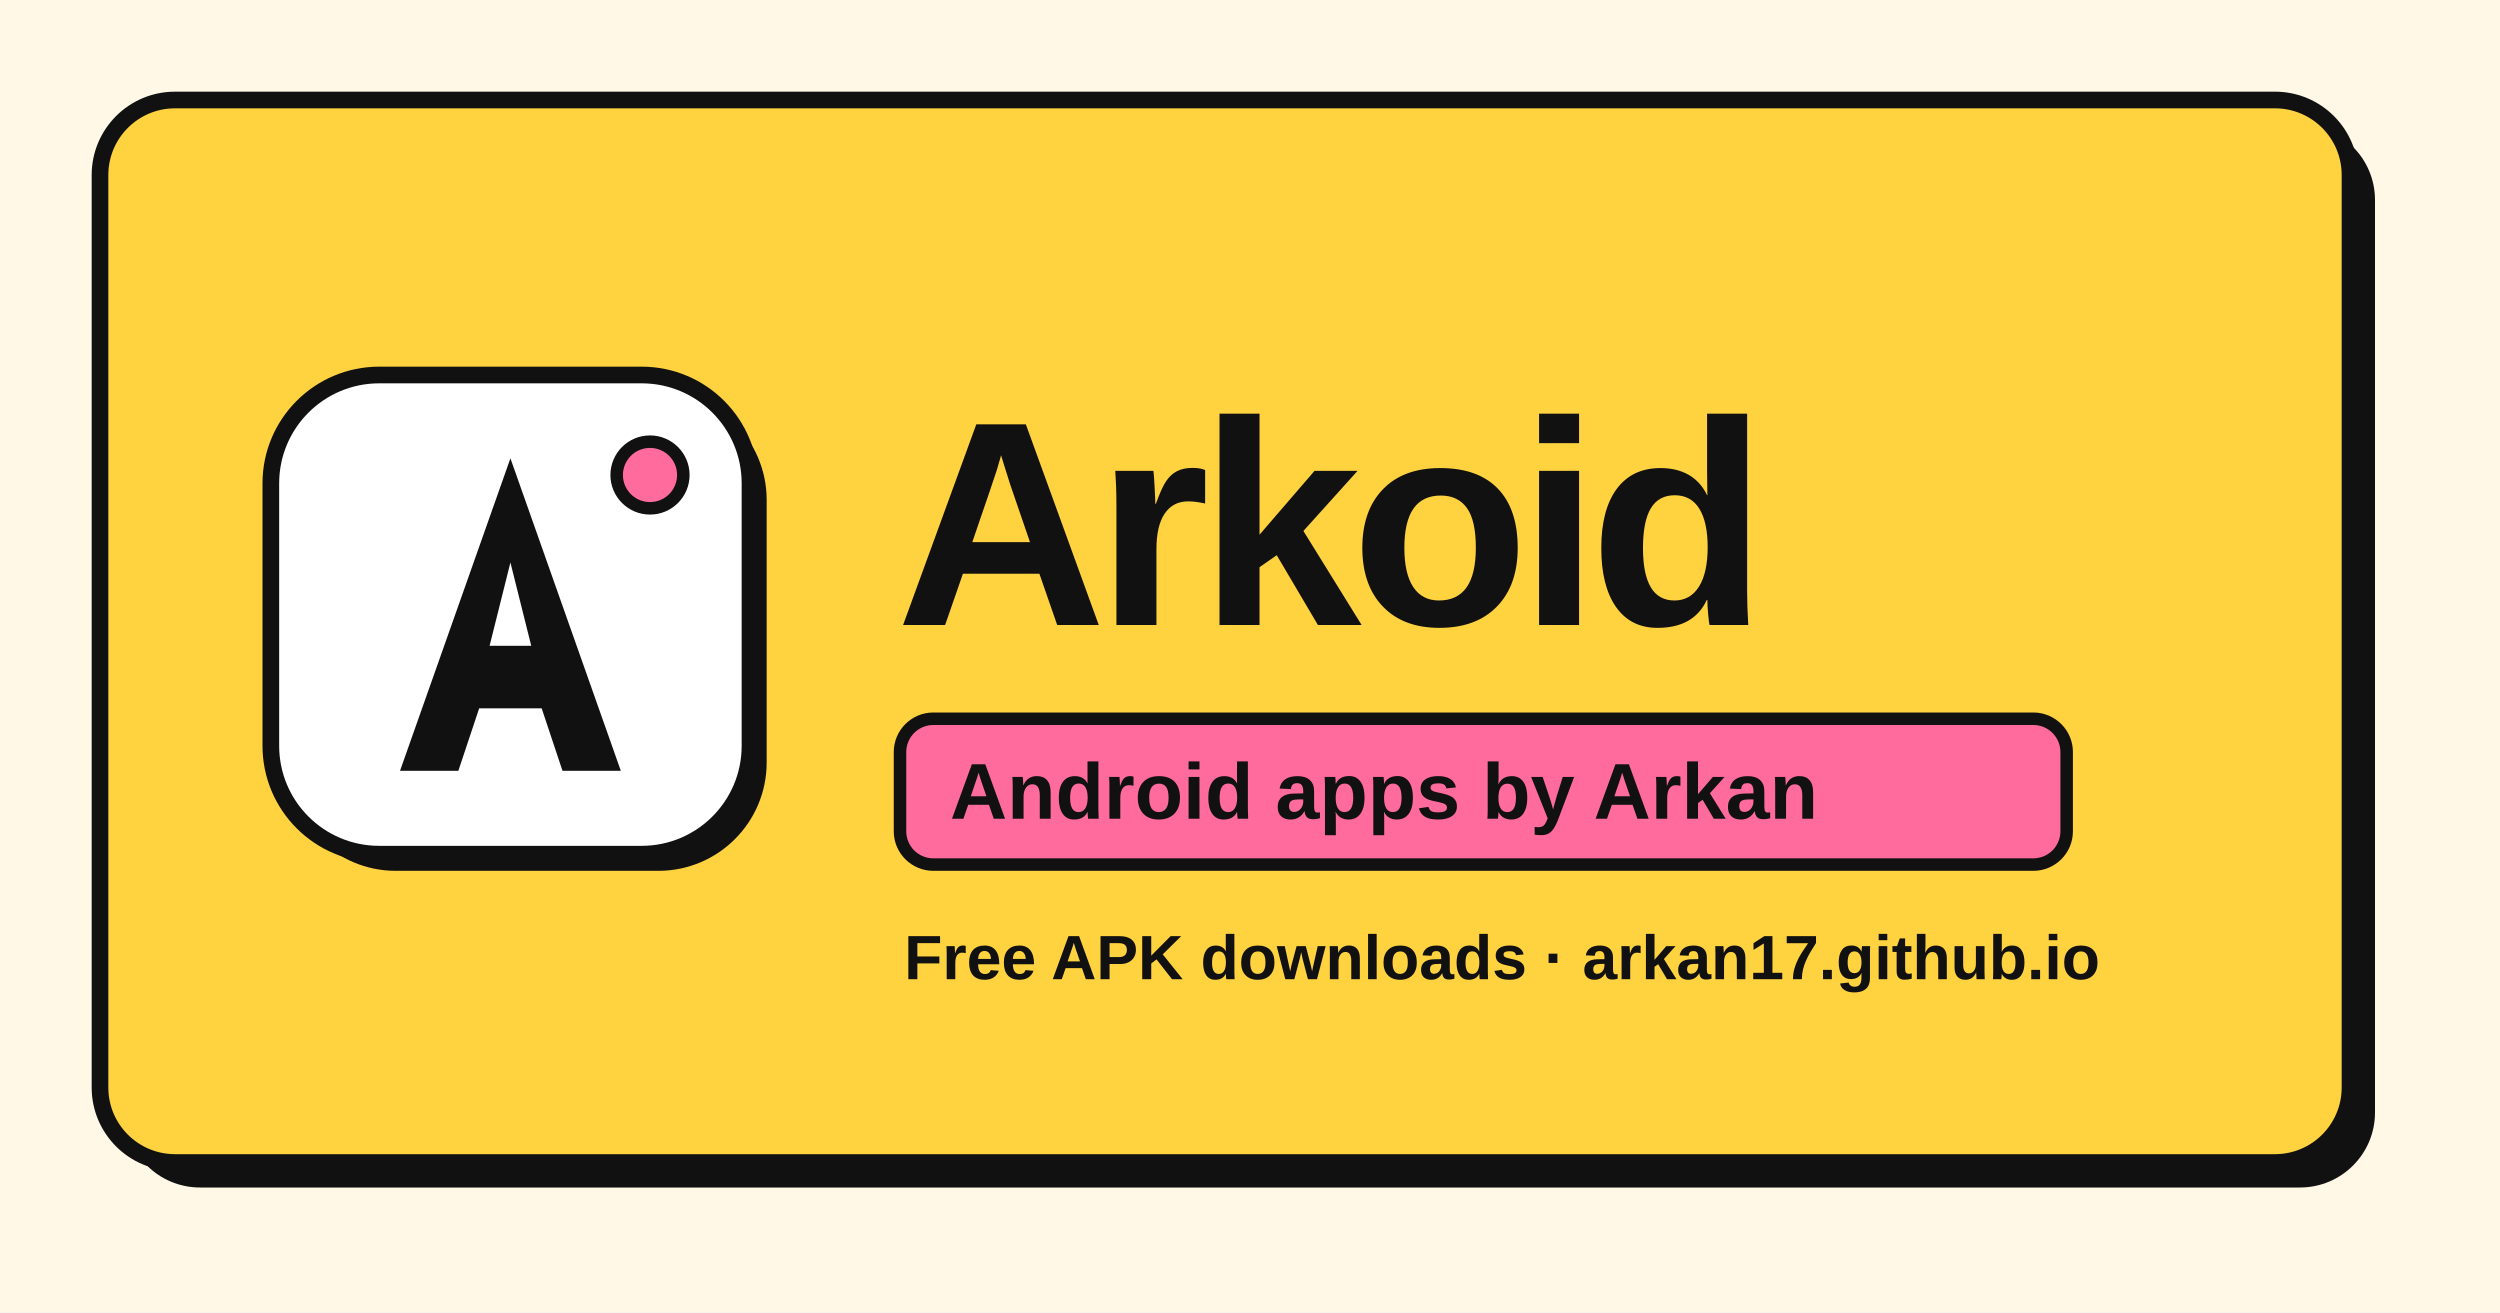
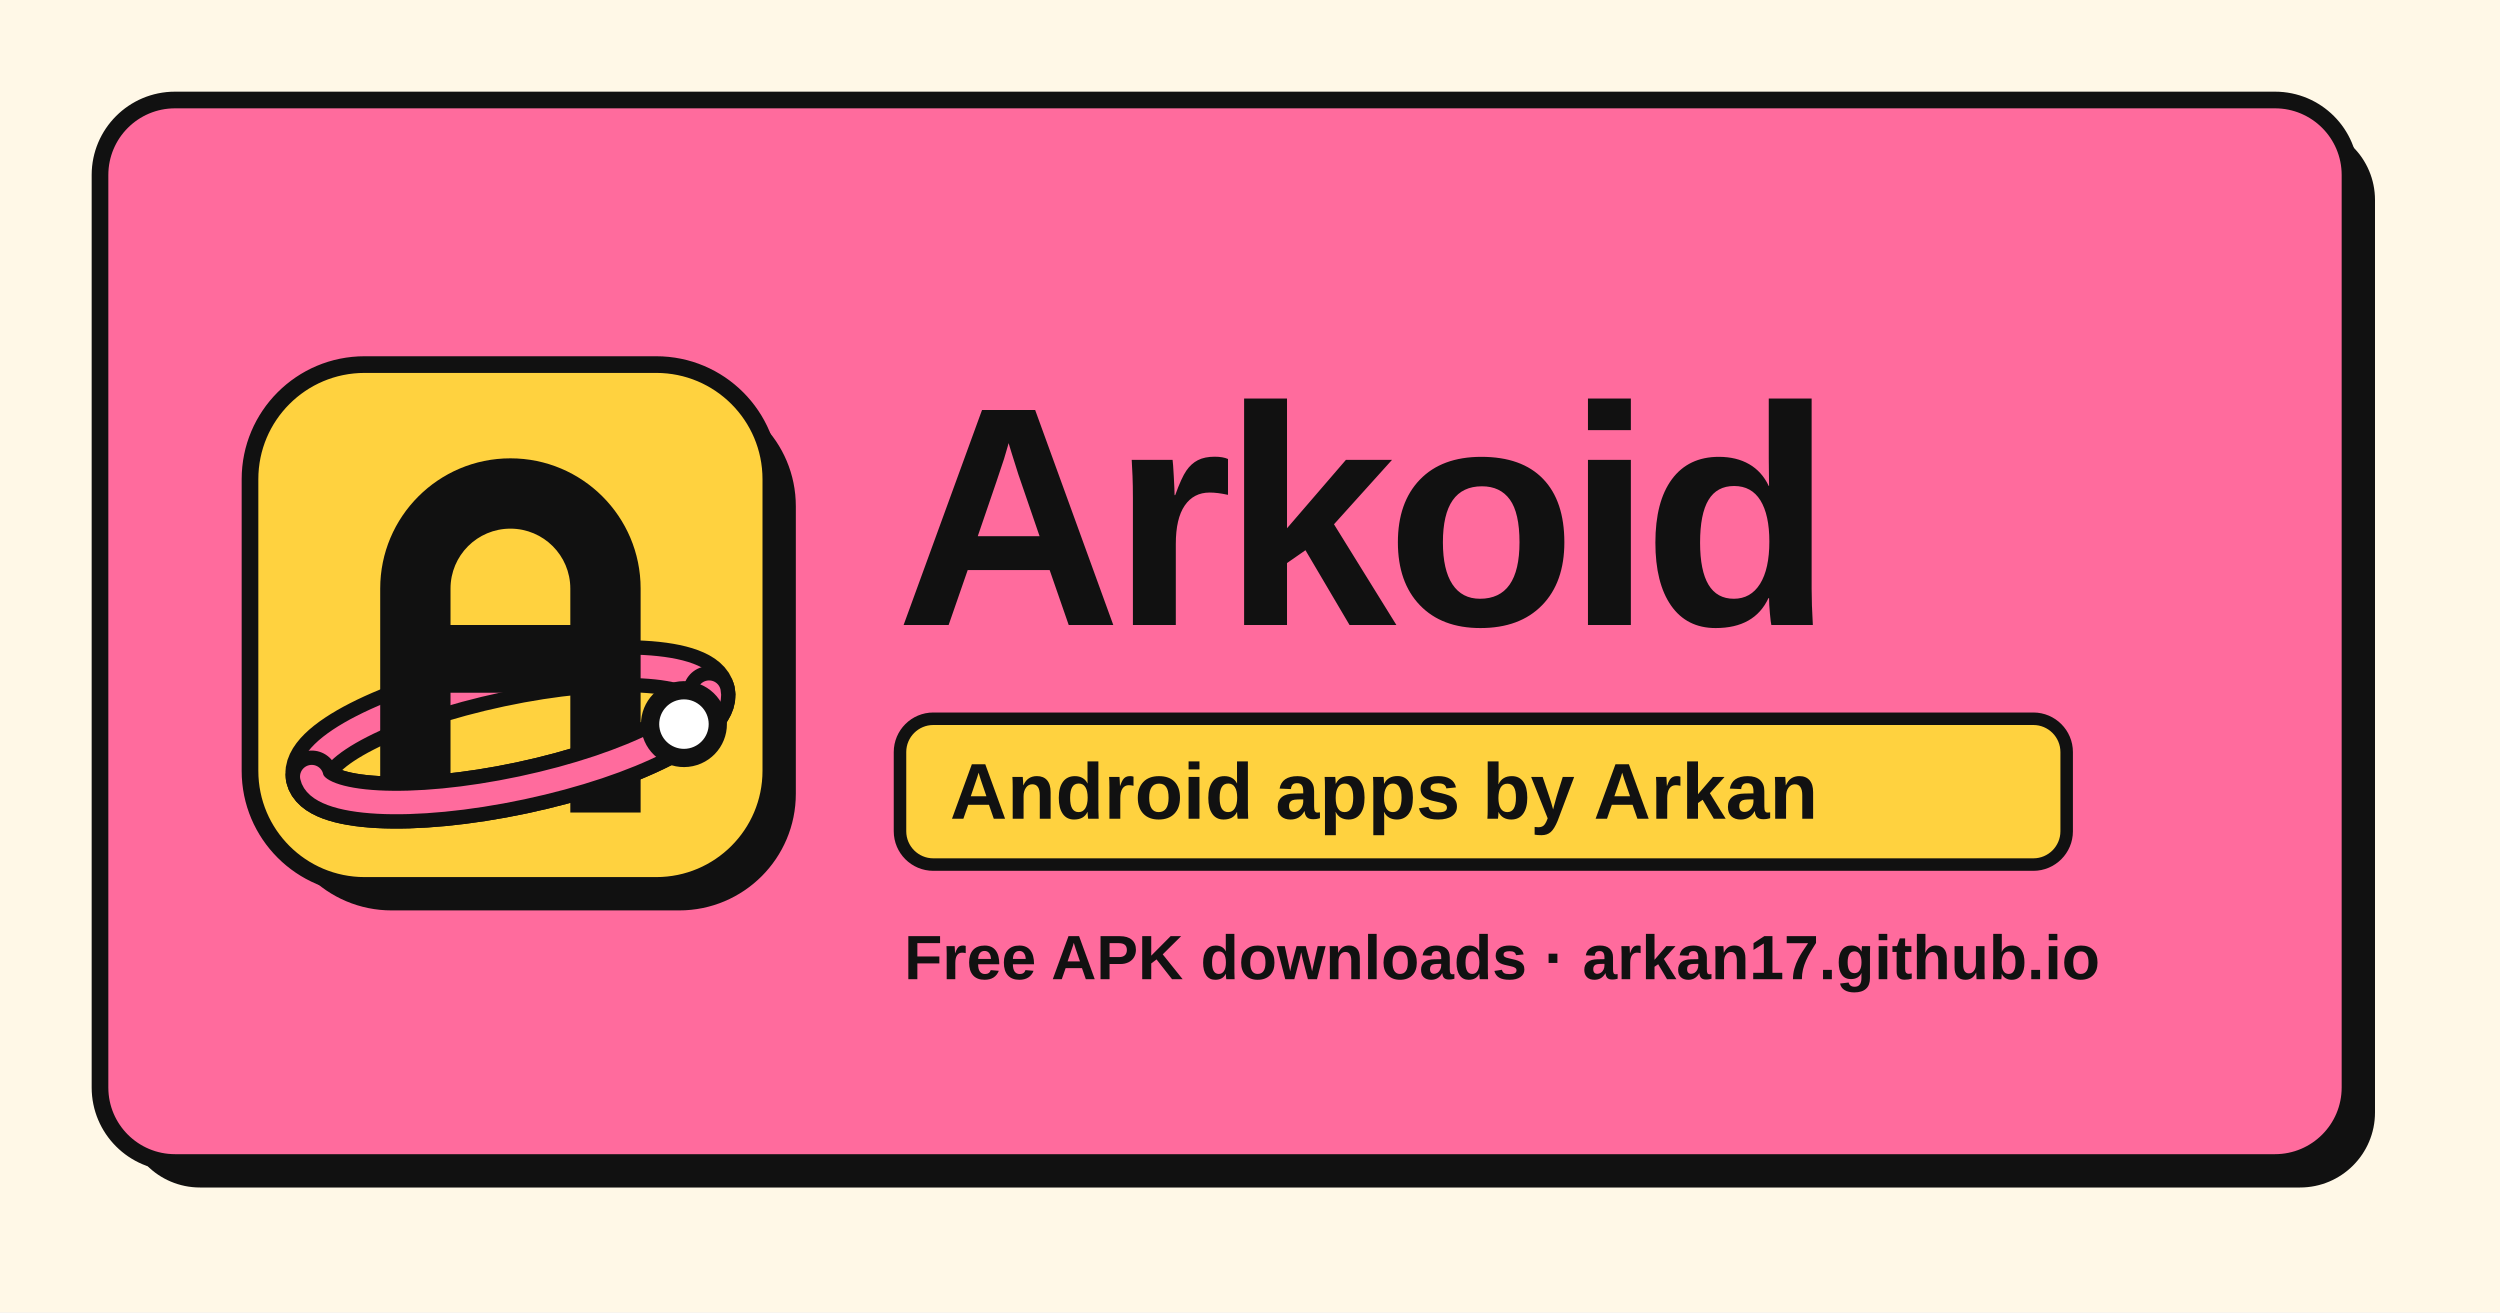
<svg xmlns="http://www.w3.org/2000/svg" viewBox="0 0 1200 630">
+   <defs>
+     <clipPath id="t">
+       <rect width="100" height="100" rx="22" />
+     </clipPath>
+   </defs>
  <rect width="1200" height="630" fill="#fff8e7" />
  <rect x="60" y="60" width="1080" height="510" rx="36" fill="#111" />
-   <rect x="48" y="48" width="1080" height="510" rx="36" fill="#ffd23f" stroke="#111" stroke-width="8" />
-   <g transform="translate(130 180)">
-     <rect x="8" y="8" width="230" height="230" rx="52" fill="#111" />
-     <rect width="230" height="230" rx="52" fill="#fff" stroke="#111" stroke-width="8" />
-     <path d="M115 40 168 190h-28l-10-30h-30l-10 30H62L115 40zm0 50-10 40h20l-10-40z" fill="#111" />
-     <circle cx="182" cy="48" r="16" fill="#ff6b9d" stroke="#111" stroke-width="6" />
+   <rect x="48" y="48" width="1080" height="510" rx="36" fill="#ff6b9d" stroke="#111" stroke-width="8" />
+   <g transform="translate(120 175)">
+     <rect x="12" y="12" width="250" height="250" rx="56" fill="#111" />
+     <g transform="scale(2.5)">
+       <g clip-path="url(#t)">
+         <rect width="100" height="100" fill="#ffd23f" />
+         <g transform="rotate(-12 50 71)">
+           <ellipse cx="50" cy="71" rx="39" ry="10.5" fill="none" stroke="#111" stroke-width="10" />
+           <ellipse cx="50" cy="71" rx="39" ry="10.5" fill="none" stroke="#ff6b9d" stroke-width="4.5" />
+         </g>
+         <path fill="#111" fill-rule="evenodd" d="M25 86V43a25 25 0 0 1 50 0v43H61.5V63h-23v23zM38.5 50h23v-7a11.5 11.5 0 0 0-23 0z" />
+         <g transform="rotate(-12 50 71)">
+           <path d="M11 71a39 10.5 0 0 0 78 0" fill="none" stroke="#111" stroke-width="10" stroke-linecap="round" />
+           <path d="M11 71a39 10.5 0 0 0 78 0" fill="none" stroke="#ff6b9d" stroke-width="4.5" stroke-linecap="round" />
+           <circle cx="83" cy="76" r="6.5" fill="#fff" stroke="#111" stroke-width="3.5" />
+         </g>
+       </g>
+       <rect width="100" height="100" rx="22" fill="none" stroke="#111" stroke-width="3.2" />
+     </g>
  </g>
-   <text x="430" y="300" font-family="Space Grotesk,Segoe UI,Arial,sans-serif" font-size="140" font-weight="700" fill="#111" letter-spacing="-5">Arkoid</text>
-   <rect x="432" y="345" width="560" height="70" rx="16" fill="#ff6b9d" stroke="#111" stroke-width="6" />
+   <text x="430" y="300" font-family="Space Grotesk,Segoe UI,Arial,sans-serif" font-size="150" font-weight="700" fill="#111" letter-spacing="-5">Arkoid</text>
+   <rect x="432" y="345" width="560" height="70" rx="16" fill="#ffd23f" stroke="#111" stroke-width="6" />
  <text x="456" y="393" font-family="Space Grotesk,Segoe UI,Arial,sans-serif" font-size="38" font-weight="700" fill="#111">Android apps by Arkan</text>
  <text x="434" y="470" font-family="Space Grotesk,Segoe UI,Arial,sans-serif" font-size="30" font-weight="600" fill="#111">Free APK downloads · arkan17.github.io</text>
</svg>
